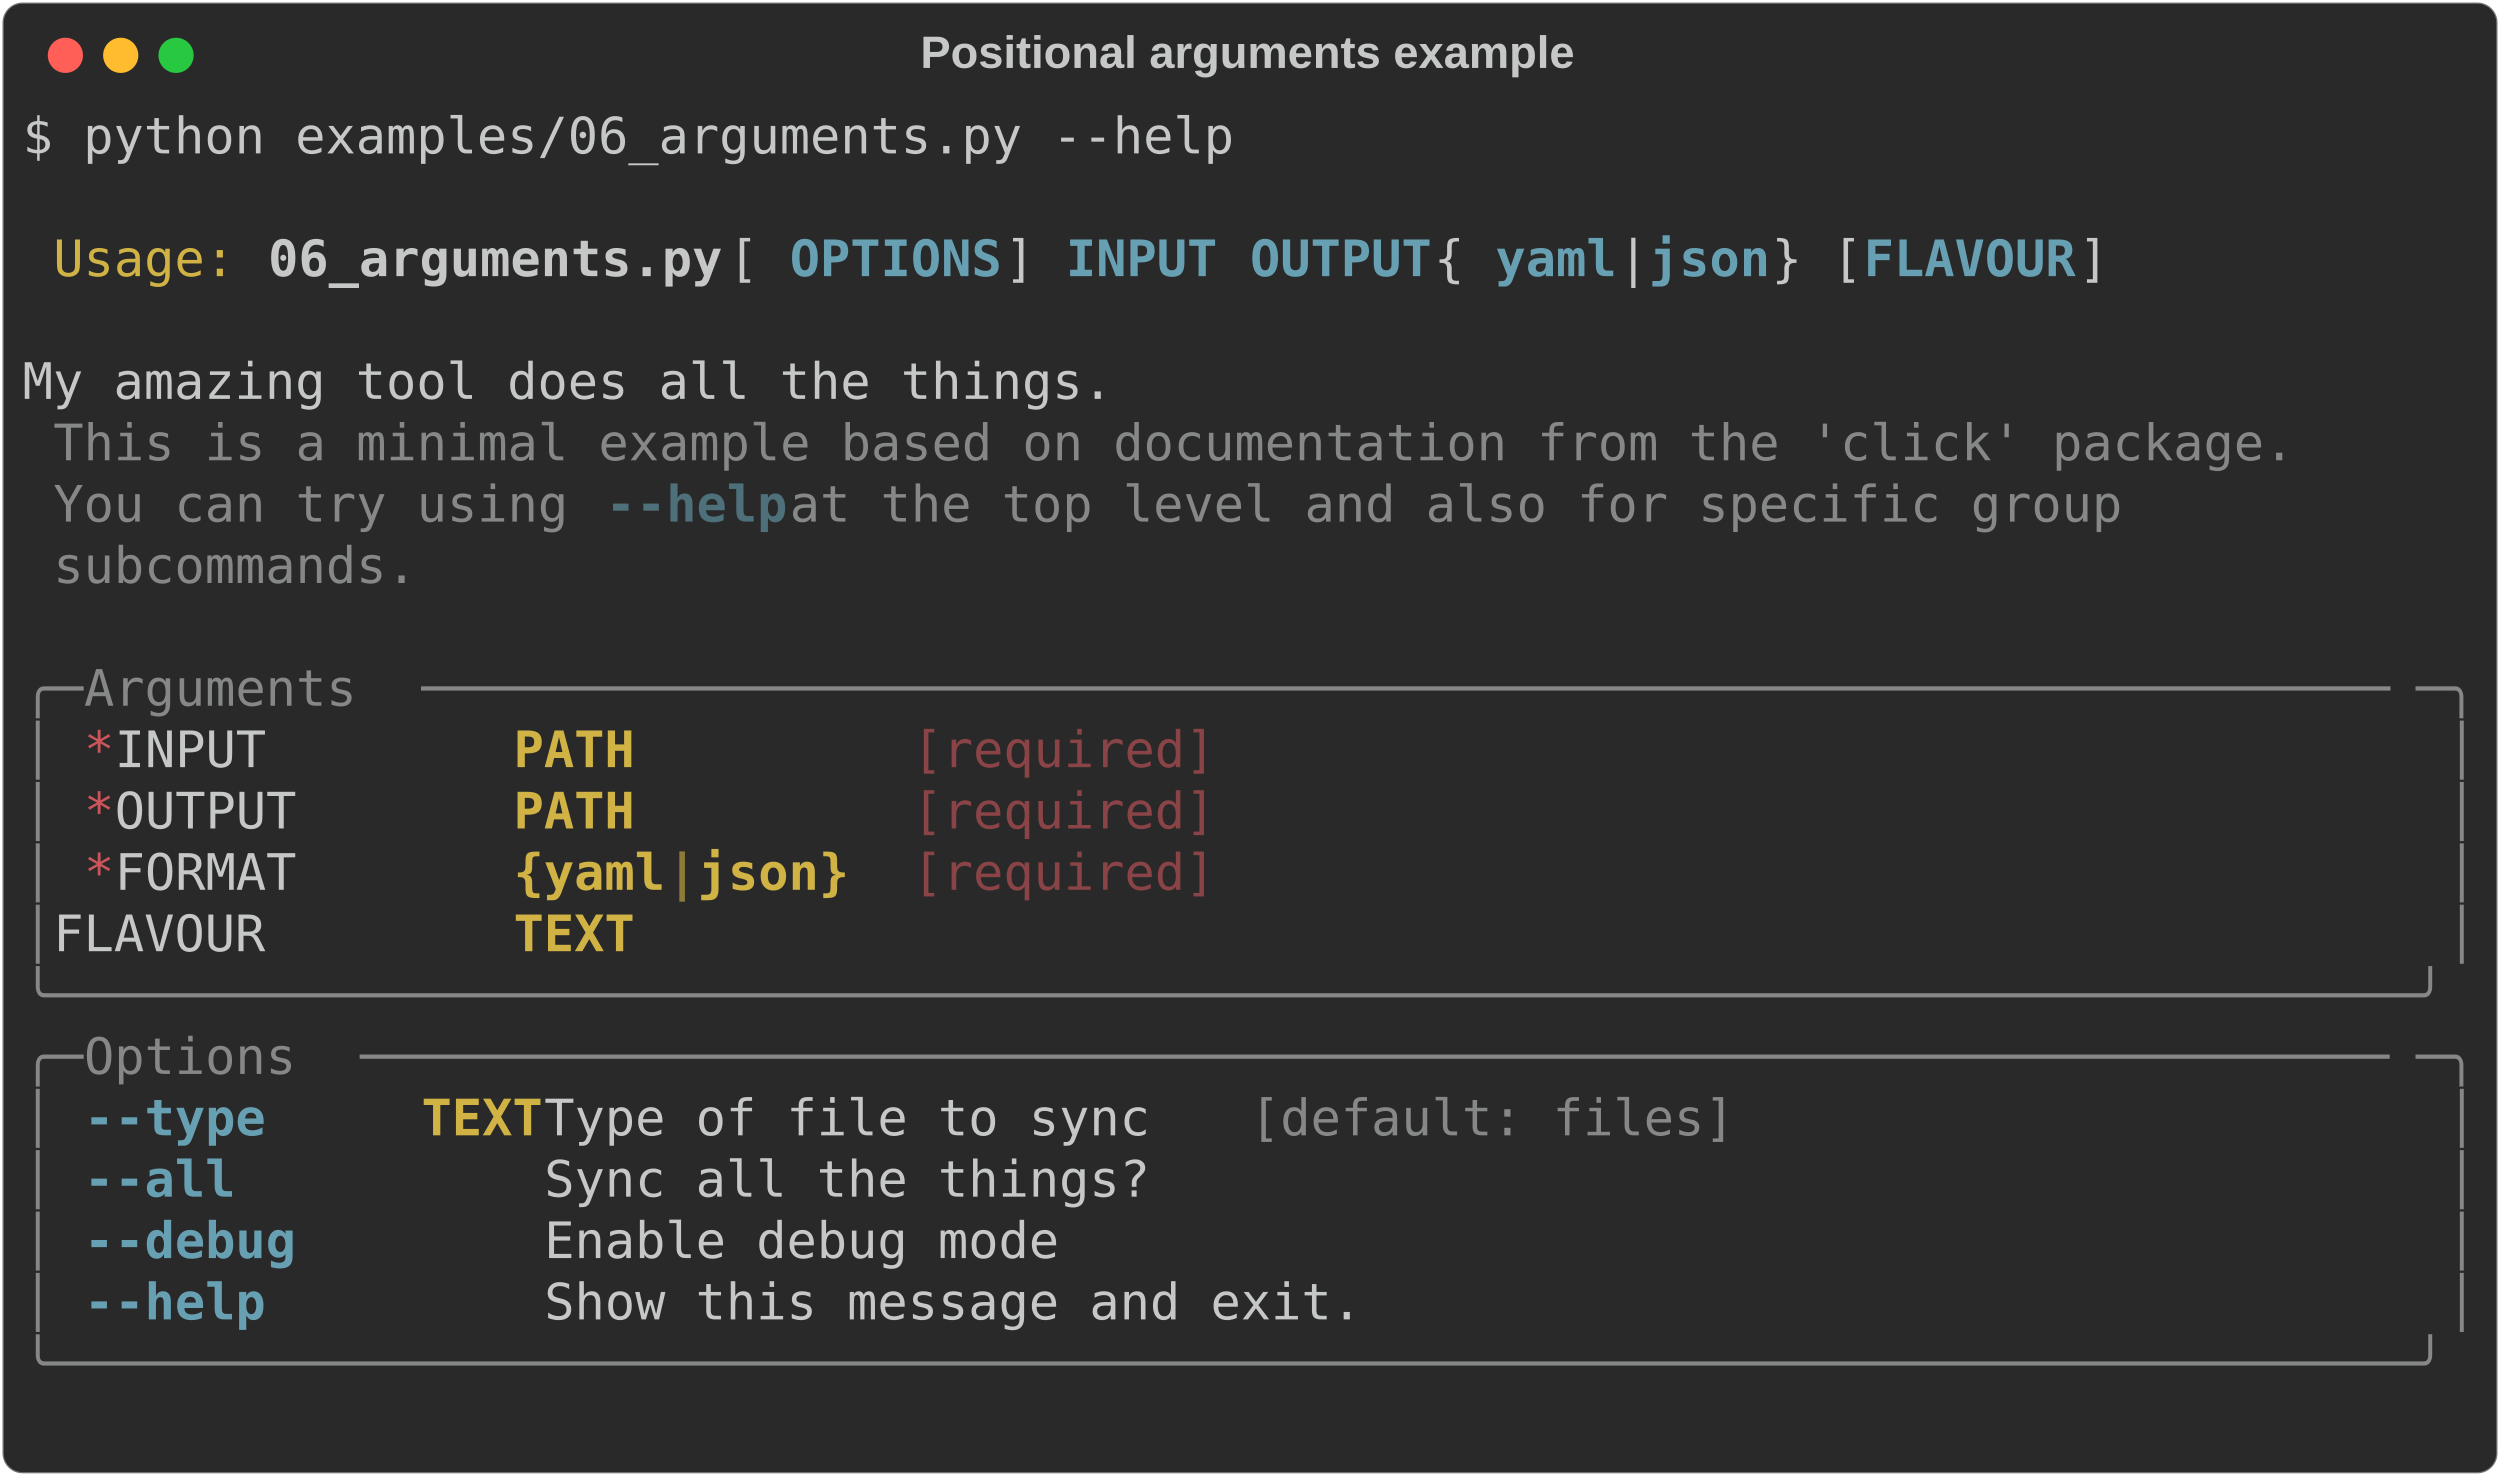
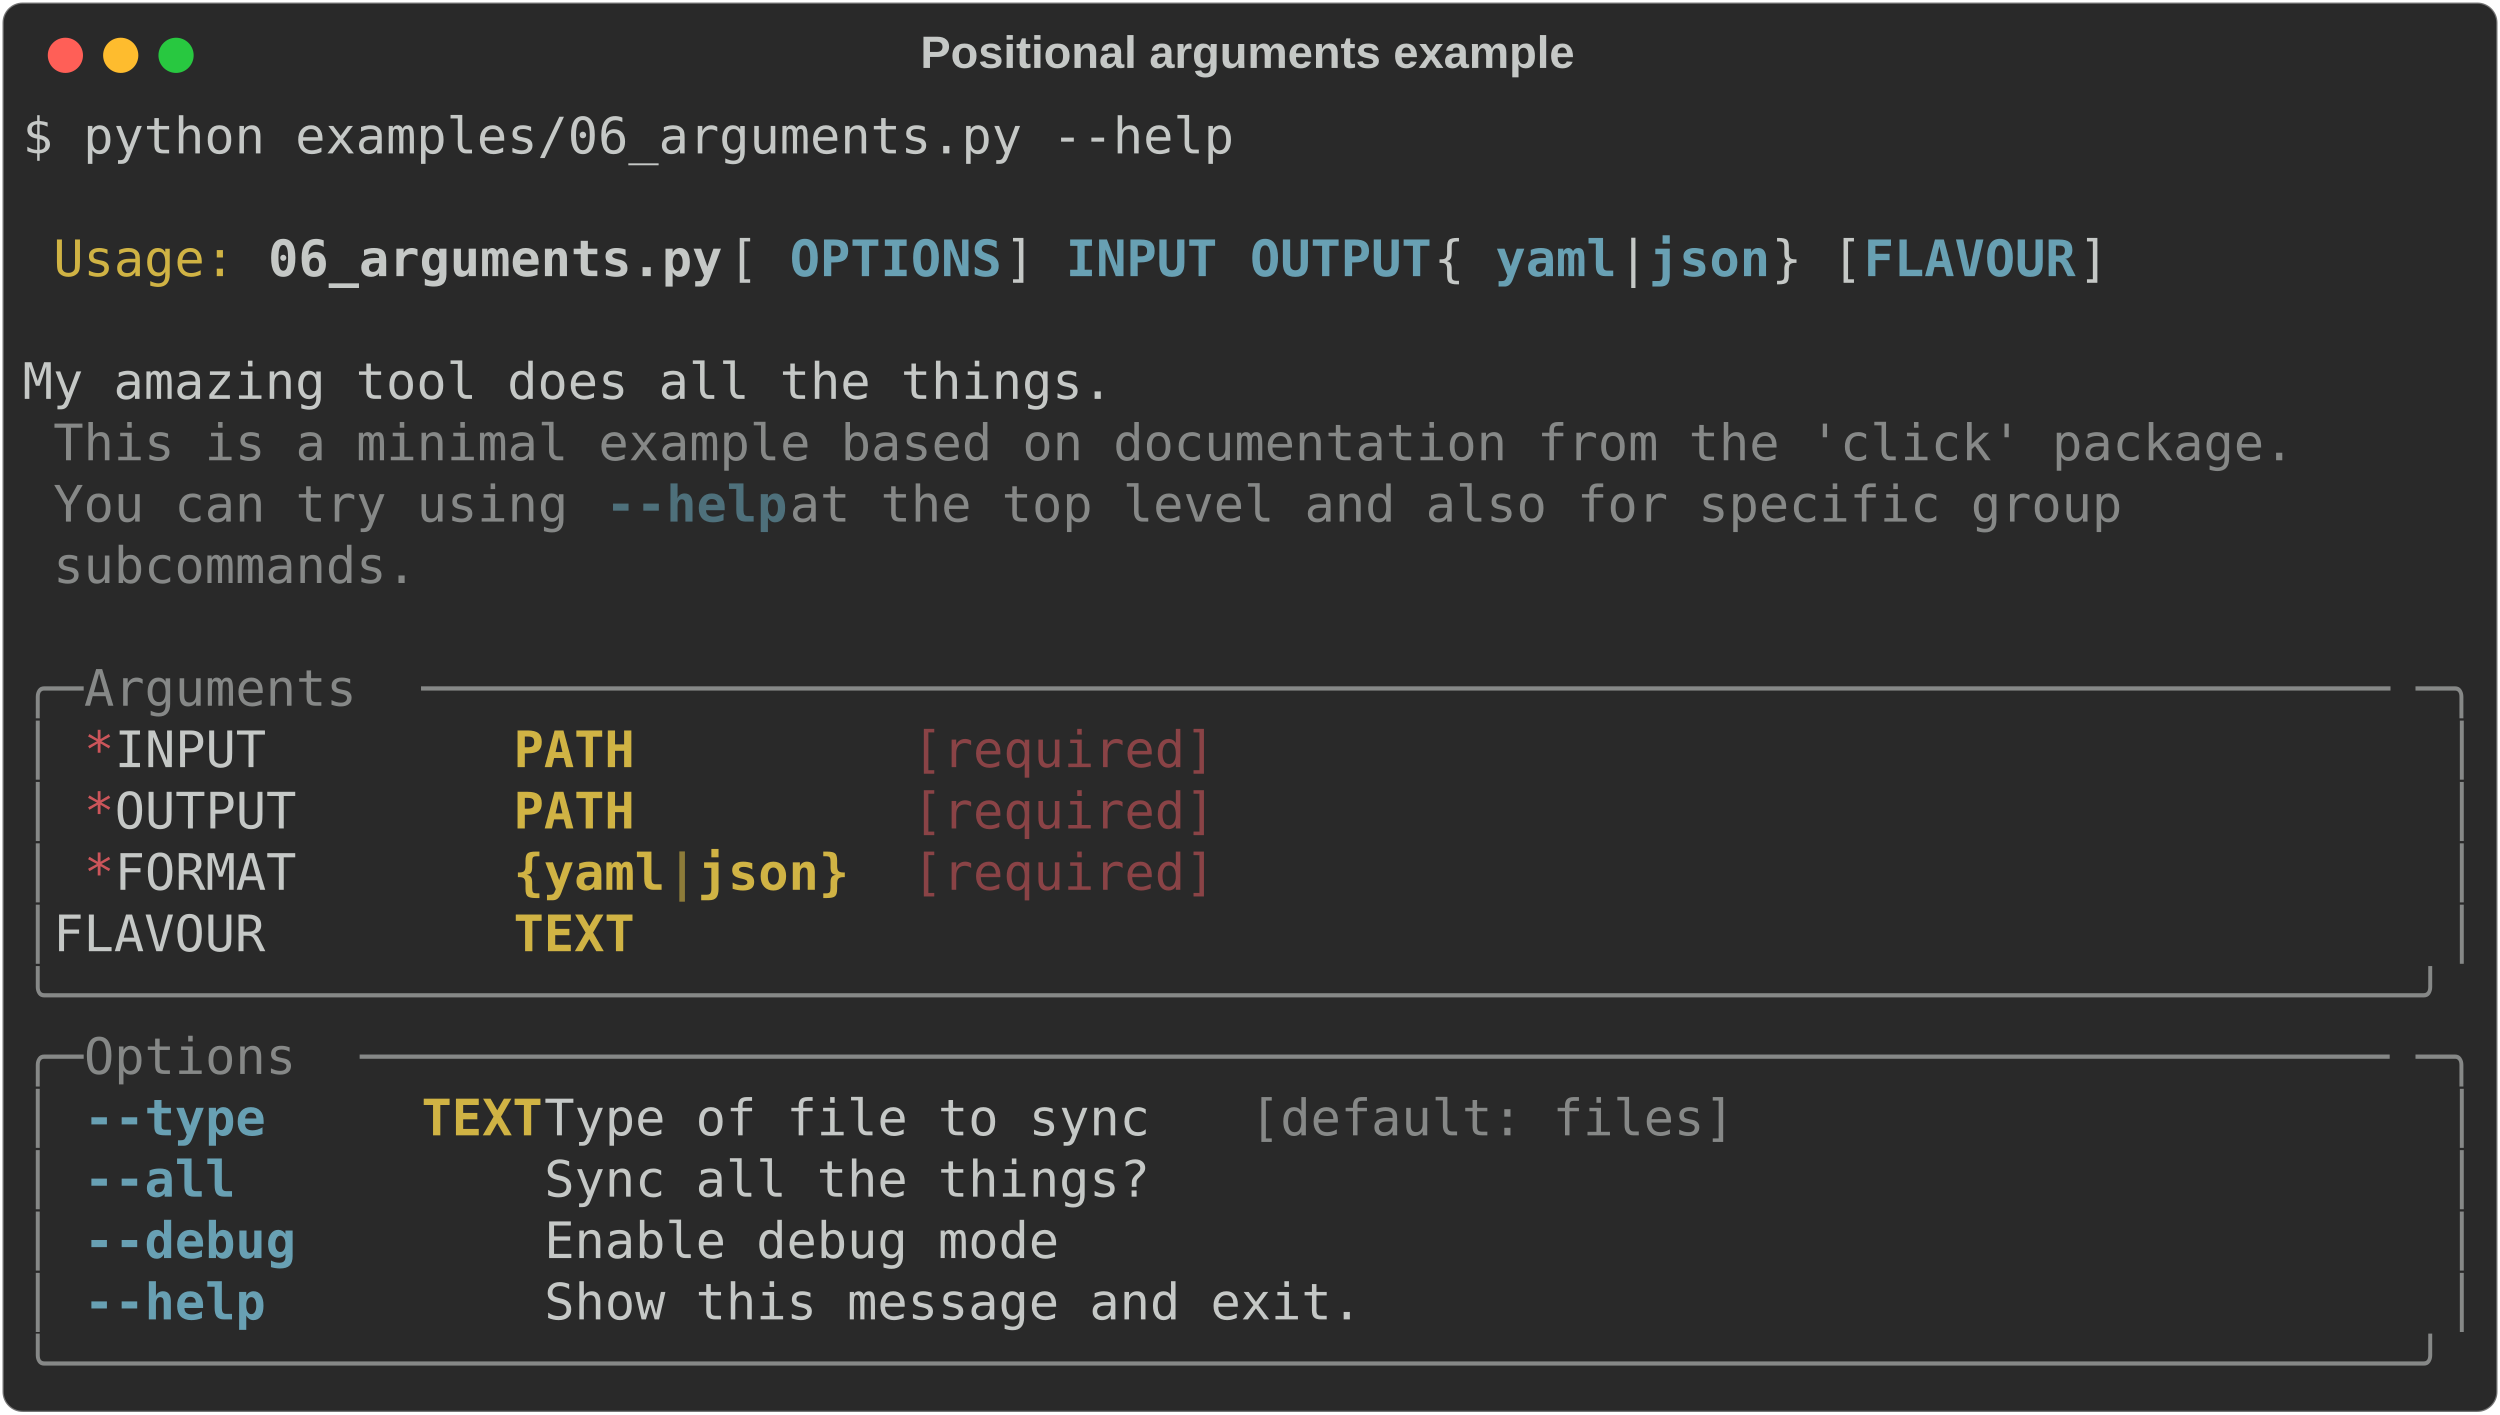
- <svg xmlns="http://www.w3.org/2000/svg" class="rich-terminal" viewBox="0 0 994 586.8">
+ <svg xmlns="http://www.w3.org/2000/svg" class="rich-terminal" viewBox="0 0 994 562.4">
  <style>

    @font-face {
        font-family: "Fira Code";
        src: local("FiraCode-Regular"),
                url("https://cdnjs.cloudflare.com/ajax/libs/firacode/6.2.0/woff2/FiraCode-Regular.woff2") format("woff2"),
                url("https://cdnjs.cloudflare.com/ajax/libs/firacode/6.2.0/woff/FiraCode-Regular.woff") format("woff");
        font-style: normal;
        font-weight: 400;
    }
    @font-face {
        font-family: "Fira Code";
        src: local("FiraCode-Bold"),
                url("https://cdnjs.cloudflare.com/ajax/libs/firacode/6.2.0/woff2/FiraCode-Bold.woff2") format("woff2"),
                url("https://cdnjs.cloudflare.com/ajax/libs/firacode/6.2.0/woff/FiraCode-Bold.woff") format("woff");
        font-style: bold;
        font-weight: 700;
    }

-     .terminal-557917121-matrix {
+     .terminal-1316625427-matrix {
        font-family: Fira Code, monospace;
        font-size: 20px;
        line-height: 24.4px;
        font-variant-east-asian: full-width;
    }

-     .terminal-557917121-title {
+     .terminal-1316625427-title {
        font-size: 18px;
        font-weight: bold;
        font-family: arial;
    }

-     .terminal-557917121-r1 { fill: #c5c8c6 }
- .terminal-557917121-r2 { fill: #d0b344 }
- .terminal-557917121-r3 { fill: #c5c8c6;font-weight: bold }
- .terminal-557917121-r4 { fill: #68a0b3;font-weight: bold }
- .terminal-557917121-r5 { fill: #868887 }
- .terminal-557917121-r6 { fill: #4e707b;font-weight: bold }
- .terminal-557917121-r7 { fill: #cc555a }
- .terminal-557917121-r8 { fill: #d0b344;font-weight: bold }
- .terminal-557917121-r9 { fill: #8a4346 }
- .terminal-557917121-r10 { fill: #8d7b39;font-weight: bold }
+     .terminal-1316625427-r1 { fill: #c5c8c6 }
+ .terminal-1316625427-r2 { fill: #d0b344 }
+ .terminal-1316625427-r3 { fill: #c5c8c6;font-weight: bold }
+ .terminal-1316625427-r4 { fill: #68a0b3;font-weight: bold }
+ .terminal-1316625427-r5 { fill: #868887 }
+ .terminal-1316625427-r6 { fill: #4e707b;font-weight: bold }
+ .terminal-1316625427-r7 { fill: #cc555a }
+ .terminal-1316625427-r8 { fill: #d0b344;font-weight: bold }
+ .terminal-1316625427-r9 { fill: #8a4346 }
+ .terminal-1316625427-r10 { fill: #8d7b39;font-weight: bold }
    </style>
  <defs>
-     <clipPath id="terminal-557917121-clip-terminal">
-       <rect x="0" y="0" width="975.0" height="535.8" />
-     </clipPath>
-     <clipPath id="terminal-557917121-line-0">
+     <clipPath id="terminal-1316625427-clip-terminal">
+       <rect x="0" y="0" width="975.0" height="511.4" />
+     </clipPath>
+     <clipPath id="terminal-1316625427-line-0">
      <rect x="0" y="1.5" width="976" height="24.65" />
    </clipPath>
-     <clipPath id="terminal-557917121-line-1">
+     <clipPath id="terminal-1316625427-line-1">
      <rect x="0" y="25.9" width="976" height="24.65" />
    </clipPath>
-     <clipPath id="terminal-557917121-line-2">
+     <clipPath id="terminal-1316625427-line-2">
      <rect x="0" y="50.3" width="976" height="24.65" />
    </clipPath>
-     <clipPath id="terminal-557917121-line-3">
+     <clipPath id="terminal-1316625427-line-3">
      <rect x="0" y="74.7" width="976" height="24.65" />
    </clipPath>
-     <clipPath id="terminal-557917121-line-4">
+     <clipPath id="terminal-1316625427-line-4">
      <rect x="0" y="99.1" width="976" height="24.65" />
    </clipPath>
-     <clipPath id="terminal-557917121-line-5">
+     <clipPath id="terminal-1316625427-line-5">
      <rect x="0" y="123.5" width="976" height="24.65" />
    </clipPath>
-     <clipPath id="terminal-557917121-line-6">
+     <clipPath id="terminal-1316625427-line-6">
      <rect x="0" y="147.9" width="976" height="24.65" />
    </clipPath>
-     <clipPath id="terminal-557917121-line-7">
+     <clipPath id="terminal-1316625427-line-7">
      <rect x="0" y="172.3" width="976" height="24.65" />
    </clipPath>
-     <clipPath id="terminal-557917121-line-8">
+     <clipPath id="terminal-1316625427-line-8">
      <rect x="0" y="196.7" width="976" height="24.65" />
    </clipPath>
-     <clipPath id="terminal-557917121-line-9">
+     <clipPath id="terminal-1316625427-line-9">
      <rect x="0" y="221.1" width="976" height="24.65" />
    </clipPath>
-     <clipPath id="terminal-557917121-line-10">
+     <clipPath id="terminal-1316625427-line-10">
      <rect x="0" y="245.5" width="976" height="24.65" />
    </clipPath>
-     <clipPath id="terminal-557917121-line-11">
+     <clipPath id="terminal-1316625427-line-11">
      <rect x="0" y="269.9" width="976" height="24.65" />
    </clipPath>
-     <clipPath id="terminal-557917121-line-12">
+     <clipPath id="terminal-1316625427-line-12">
      <rect x="0" y="294.3" width="976" height="24.65" />
    </clipPath>
-     <clipPath id="terminal-557917121-line-13">
+     <clipPath id="terminal-1316625427-line-13">
      <rect x="0" y="318.7" width="976" height="24.65" />
    </clipPath>
-     <clipPath id="terminal-557917121-line-14">
+     <clipPath id="terminal-1316625427-line-14">
      <rect x="0" y="343.1" width="976" height="24.65" />
    </clipPath>
-     <clipPath id="terminal-557917121-line-15">
+     <clipPath id="terminal-1316625427-line-15">
      <rect x="0" y="367.5" width="976" height="24.65" />
    </clipPath>
-     <clipPath id="terminal-557917121-line-16">
+     <clipPath id="terminal-1316625427-line-16">
      <rect x="0" y="391.9" width="976" height="24.65" />
    </clipPath>
-     <clipPath id="terminal-557917121-line-17">
+     <clipPath id="terminal-1316625427-line-17">
      <rect x="0" y="416.3" width="976" height="24.65" />
    </clipPath>
-     <clipPath id="terminal-557917121-line-18">
+     <clipPath id="terminal-1316625427-line-18">
      <rect x="0" y="440.7" width="976" height="24.65" />
    </clipPath>
-     <clipPath id="terminal-557917121-line-19">
+     <clipPath id="terminal-1316625427-line-19">
      <rect x="0" y="465.1" width="976" height="24.65" />
    </clipPath>
-     <clipPath id="terminal-557917121-line-20">
-       <rect x="0" y="489.5" width="976" height="24.65" />
-     </clipPath>
  </defs>
-   <rect fill="#292929" stroke="rgba(255,255,255,0.35)" stroke-width="1" x="1" y="1" width="992" height="584.8" rx="8" />
-   <text class="terminal-557917121-title" fill="#c5c8c6" text-anchor="middle" x="496" y="27">Positional arguments example</text>
+   <rect fill="#292929" stroke="rgba(255,255,255,0.35)" stroke-width="1" x="1" y="1" width="992" height="560.4" rx="8" />
+   <text class="terminal-1316625427-title" fill="#c5c8c6" text-anchor="middle" x="496" y="27">Positional arguments example</text>
  <g transform="translate(26,22)">
    <circle cx="0" cy="0" r="7" fill="#ff5f57" />
    <circle cx="22" cy="0" r="7" fill="#febc2e" />
    <circle cx="44" cy="0" r="7" fill="#28c840" />
  </g>
-   <g transform="translate(9, 41)" clip-path="url(#terminal-557917121-clip-terminal)">
-     <g class="terminal-557917121-matrix">
-       <text class="terminal-557917121-r1" x="0" y="20" textLength="488" clip-path="url(#terminal-557917121-line-0)">$ python examples/06_arguments.py --help</text>
-       <text class="terminal-557917121-r1" x="976" y="20" textLength="12.2" clip-path="url(#terminal-557917121-line-0)">
- </text>
-       <text class="terminal-557917121-r1" x="976" y="44.4" textLength="12.2" clip-path="url(#terminal-557917121-line-1)">
- </text>
-       <text class="terminal-557917121-r2" x="12.2" y="68.8" textLength="73.2" clip-path="url(#terminal-557917121-line-2)">Usage:</text>
-       <text class="terminal-557917121-r3" x="97.6" y="68.8" textLength="183" clip-path="url(#terminal-557917121-line-2)">06_arguments.py</text>
-       <text class="terminal-557917121-r1" x="280.6" y="68.8" textLength="24.4" clip-path="url(#terminal-557917121-line-2)"> [</text>
-       <text class="terminal-557917121-r4" x="305" y="68.8" textLength="85.4" clip-path="url(#terminal-557917121-line-2)">OPTIONS</text>
-       <text class="terminal-557917121-r1" x="390.4" y="68.8" textLength="24.4" clip-path="url(#terminal-557917121-line-2)">] </text>
-       <text class="terminal-557917121-r4" x="414.8" y="68.8" textLength="61" clip-path="url(#terminal-557917121-line-2)">INPUT</text>
-       <text class="terminal-557917121-r4" x="488" y="68.8" textLength="73.2" clip-path="url(#terminal-557917121-line-2)">OUTPUT</text>
-       <text class="terminal-557917121-r1" x="561.2" y="68.8" textLength="24.4" clip-path="url(#terminal-557917121-line-2)"> {</text>
-       <text class="terminal-557917121-r4" x="585.6" y="68.8" textLength="48.8" clip-path="url(#terminal-557917121-line-2)">yaml</text>
-       <text class="terminal-557917121-r1" x="634.4" y="68.8" textLength="12.2" clip-path="url(#terminal-557917121-line-2)">|</text>
-       <text class="terminal-557917121-r4" x="646.6" y="68.8" textLength="48.8" clip-path="url(#terminal-557917121-line-2)">json</text>
-       <text class="terminal-557917121-r1" x="695.4" y="68.8" textLength="36.6" clip-path="url(#terminal-557917121-line-2)">} [</text>
-       <text class="terminal-557917121-r4" x="732" y="68.8" textLength="85.4" clip-path="url(#terminal-557917121-line-2)">FLAVOUR</text>
-       <text class="terminal-557917121-r1" x="817.4" y="68.8" textLength="158.6" clip-path="url(#terminal-557917121-line-2)">]            </text>
-       <text class="terminal-557917121-r1" x="976" y="68.8" textLength="12.2" clip-path="url(#terminal-557917121-line-2)">
- </text>
-       <text class="terminal-557917121-r1" x="976" y="93.2" textLength="12.2" clip-path="url(#terminal-557917121-line-3)">
- </text>
-       <text class="terminal-557917121-r1" x="0" y="117.6" textLength="976" clip-path="url(#terminal-557917121-line-4)"> My amazing tool does all the things.                                           </text>
-       <text class="terminal-557917121-r1" x="976" y="117.6" textLength="12.2" clip-path="url(#terminal-557917121-line-4)">
- </text>
-       <text class="terminal-557917121-r5" x="12.2" y="142" textLength="902.8" clip-path="url(#terminal-557917121-line-5)">This is a minimal example based on documentation from the 'click' package.</text>
-       <text class="terminal-557917121-r1" x="976" y="142" textLength="12.2" clip-path="url(#terminal-557917121-line-5)">
- </text>
-       <text class="terminal-557917121-r5" x="12.2" y="166.4" textLength="219.6" clip-path="url(#terminal-557917121-line-6)">You can try using </text>
-       <text class="terminal-557917121-r6" x="231.8" y="166.4" textLength="73.2" clip-path="url(#terminal-557917121-line-6)">--help</text>
-       <text class="terminal-557917121-r5" x="305" y="166.4" textLength="561.2" clip-path="url(#terminal-557917121-line-6)"> at the top level and also for specific group </text>
-       <text class="terminal-557917121-r1" x="976" y="166.4" textLength="12.2" clip-path="url(#terminal-557917121-line-6)">
- </text>
-       <text class="terminal-557917121-r5" x="12.2" y="190.8" textLength="146.4" clip-path="url(#terminal-557917121-line-7)">subcommands.</text>
-       <text class="terminal-557917121-r1" x="976" y="190.8" textLength="12.2" clip-path="url(#terminal-557917121-line-7)">
- </text>
-       <text class="terminal-557917121-r1" x="976" y="215.2" textLength="12.2" clip-path="url(#terminal-557917121-line-8)">
- </text>
-       <text class="terminal-557917121-r5" x="0" y="239.6" textLength="24.4" clip-path="url(#terminal-557917121-line-9)">╭─</text>
-       <text class="terminal-557917121-r5" x="24.4" y="239.6" textLength="134.2" clip-path="url(#terminal-557917121-line-9)"> Arguments </text>
-       <text class="terminal-557917121-r5" x="158.6" y="239.6" textLength="793" clip-path="url(#terminal-557917121-line-9)">─────────────────────────────────────────────────────────────────</text>
-       <text class="terminal-557917121-r5" x="951.6" y="239.6" textLength="24.4" clip-path="url(#terminal-557917121-line-9)">─╮</text>
-       <text class="terminal-557917121-r1" x="976" y="239.6" textLength="12.2" clip-path="url(#terminal-557917121-line-9)">
- </text>
-       <text class="terminal-557917121-r5" x="0" y="264" textLength="12.2" clip-path="url(#terminal-557917121-line-10)">│</text>
-       <text class="terminal-557917121-r7" x="24.4" y="264" textLength="12.2" clip-path="url(#terminal-557917121-line-10)">*</text>
-       <text class="terminal-557917121-r1" x="36.6" y="264" textLength="158.6" clip-path="url(#terminal-557917121-line-10)">  INPUT      </text>
-       <text class="terminal-557917121-r8" x="195.2" y="264" textLength="134.2" clip-path="url(#terminal-557917121-line-10)">PATH       </text>
-       <text class="terminal-557917121-r9" x="353.8" y="264" textLength="122" clip-path="url(#terminal-557917121-line-10)">[required]</text>
-       <text class="terminal-557917121-r5" x="963.8" y="264" textLength="12.2" clip-path="url(#terminal-557917121-line-10)">│</text>
-       <text class="terminal-557917121-r1" x="976" y="264" textLength="12.2" clip-path="url(#terminal-557917121-line-10)">
- </text>
-       <text class="terminal-557917121-r5" x="0" y="288.4" textLength="12.2" clip-path="url(#terminal-557917121-line-11)">│</text>
-       <text class="terminal-557917121-r7" x="24.4" y="288.4" textLength="12.2" clip-path="url(#terminal-557917121-line-11)">*</text>
-       <text class="terminal-557917121-r1" x="36.6" y="288.4" textLength="158.6" clip-path="url(#terminal-557917121-line-11)">  OUTPUT     </text>
-       <text class="terminal-557917121-r8" x="195.2" y="288.4" textLength="134.2" clip-path="url(#terminal-557917121-line-11)">PATH       </text>
-       <text class="terminal-557917121-r9" x="353.8" y="288.4" textLength="122" clip-path="url(#terminal-557917121-line-11)">[required]</text>
-       <text class="terminal-557917121-r5" x="963.8" y="288.4" textLength="12.2" clip-path="url(#terminal-557917121-line-11)">│</text>
-       <text class="terminal-557917121-r1" x="976" y="288.4" textLength="12.2" clip-path="url(#terminal-557917121-line-11)">
- </text>
-       <text class="terminal-557917121-r5" x="0" y="312.8" textLength="12.2" clip-path="url(#terminal-557917121-line-12)">│</text>
-       <text class="terminal-557917121-r7" x="24.4" y="312.8" textLength="12.2" clip-path="url(#terminal-557917121-line-12)">*</text>
-       <text class="terminal-557917121-r1" x="36.6" y="312.8" textLength="158.6" clip-path="url(#terminal-557917121-line-12)">  FORMAT     </text>
-       <text class="terminal-557917121-r8" x="195.2" y="312.8" textLength="61" clip-path="url(#terminal-557917121-line-12)">{yaml</text>
-       <text class="terminal-557917121-r10" x="256.2" y="312.8" textLength="12.2" clip-path="url(#terminal-557917121-line-12)">|</text>
-       <text class="terminal-557917121-r8" x="268.4" y="312.8" textLength="61" clip-path="url(#terminal-557917121-line-12)">json}</text>
-       <text class="terminal-557917121-r9" x="353.8" y="312.8" textLength="122" clip-path="url(#terminal-557917121-line-12)">[required]</text>
-       <text class="terminal-557917121-r5" x="963.8" y="312.8" textLength="12.2" clip-path="url(#terminal-557917121-line-12)">│</text>
-       <text class="terminal-557917121-r1" x="976" y="312.8" textLength="12.2" clip-path="url(#terminal-557917121-line-12)">
- </text>
-       <text class="terminal-557917121-r5" x="0" y="337.2" textLength="12.2" clip-path="url(#terminal-557917121-line-13)">│</text>
-       <text class="terminal-557917121-r1" x="12.2" y="337.2" textLength="183" clip-path="url(#terminal-557917121-line-13)">    FLAVOUR    </text>
-       <text class="terminal-557917121-r8" x="195.2" y="337.2" textLength="134.2" clip-path="url(#terminal-557917121-line-13)">TEXT       </text>
-       <text class="terminal-557917121-r5" x="963.8" y="337.2" textLength="12.2" clip-path="url(#terminal-557917121-line-13)">│</text>
-       <text class="terminal-557917121-r1" x="976" y="337.2" textLength="12.2" clip-path="url(#terminal-557917121-line-13)">
- </text>
-       <text class="terminal-557917121-r5" x="0" y="361.6" textLength="976" clip-path="url(#terminal-557917121-line-14)">╰──────────────────────────────────────────────────────────────────────────────╯</text>
-       <text class="terminal-557917121-r1" x="976" y="361.6" textLength="12.2" clip-path="url(#terminal-557917121-line-14)">
- </text>
-       <text class="terminal-557917121-r5" x="0" y="386" textLength="24.4" clip-path="url(#terminal-557917121-line-15)">╭─</text>
-       <text class="terminal-557917121-r5" x="24.4" y="386" textLength="109.8" clip-path="url(#terminal-557917121-line-15)"> Options </text>
-       <text class="terminal-557917121-r5" x="134.2" y="386" textLength="817.4" clip-path="url(#terminal-557917121-line-15)">───────────────────────────────────────────────────────────────────</text>
-       <text class="terminal-557917121-r5" x="951.6" y="386" textLength="24.4" clip-path="url(#terminal-557917121-line-15)">─╮</text>
-       <text class="terminal-557917121-r1" x="976" y="386" textLength="12.2" clip-path="url(#terminal-557917121-line-15)">
- </text>
-       <text class="terminal-557917121-r5" x="0" y="410.4" textLength="12.2" clip-path="url(#terminal-557917121-line-16)">│</text>
-       <text class="terminal-557917121-r4" x="24.4" y="410.4" textLength="73.2" clip-path="url(#terminal-557917121-line-16)">--type</text>
-       <text class="terminal-557917121-r8" x="158.6" y="410.4" textLength="48.8" clip-path="url(#terminal-557917121-line-16)">TEXT</text>
-       <text class="terminal-557917121-r1" x="207.4" y="410.4" textLength="280.6" clip-path="url(#terminal-557917121-line-16)">  Type of file to sync </text>
-       <text class="terminal-557917121-r5" x="488" y="410.4" textLength="195.2" clip-path="url(#terminal-557917121-line-16)">[default: files]</text>
-       <text class="terminal-557917121-r5" x="963.8" y="410.4" textLength="12.2" clip-path="url(#terminal-557917121-line-16)">│</text>
-       <text class="terminal-557917121-r1" x="976" y="410.4" textLength="12.2" clip-path="url(#terminal-557917121-line-16)">
- </text>
-       <text class="terminal-557917121-r5" x="0" y="434.8" textLength="12.2" clip-path="url(#terminal-557917121-line-17)">│</text>
-       <text class="terminal-557917121-r4" x="24.4" y="434.8" textLength="61" clip-path="url(#terminal-557917121-line-17)">--all</text>
-       <text class="terminal-557917121-r1" x="207.4" y="434.8" textLength="756.4" clip-path="url(#terminal-557917121-line-17)">  Sync all the things?                                        </text>
-       <text class="terminal-557917121-r5" x="963.8" y="434.8" textLength="12.2" clip-path="url(#terminal-557917121-line-17)">│</text>
-       <text class="terminal-557917121-r1" x="976" y="434.8" textLength="12.2" clip-path="url(#terminal-557917121-line-17)">
- </text>
-       <text class="terminal-557917121-r5" x="0" y="459.2" textLength="12.2" clip-path="url(#terminal-557917121-line-18)">│</text>
-       <text class="terminal-557917121-r4" x="24.4" y="459.2" textLength="85.4" clip-path="url(#terminal-557917121-line-18)">--debug</text>
-       <text class="terminal-557917121-r1" x="207.4" y="459.2" textLength="756.4" clip-path="url(#terminal-557917121-line-18)">  Enable debug mode                                           </text>
-       <text class="terminal-557917121-r5" x="963.8" y="459.2" textLength="12.2" clip-path="url(#terminal-557917121-line-18)">│</text>
-       <text class="terminal-557917121-r1" x="976" y="459.2" textLength="12.2" clip-path="url(#terminal-557917121-line-18)">
- </text>
-       <text class="terminal-557917121-r5" x="0" y="483.6" textLength="12.2" clip-path="url(#terminal-557917121-line-19)">│</text>
-       <text class="terminal-557917121-r4" x="24.4" y="483.6" textLength="73.2" clip-path="url(#terminal-557917121-line-19)">--help</text>
-       <text class="terminal-557917121-r1" x="207.4" y="483.6" textLength="756.4" clip-path="url(#terminal-557917121-line-19)">  Show this message and exit.                                 </text>
-       <text class="terminal-557917121-r5" x="963.8" y="483.6" textLength="12.2" clip-path="url(#terminal-557917121-line-19)">│</text>
-       <text class="terminal-557917121-r1" x="976" y="483.6" textLength="12.2" clip-path="url(#terminal-557917121-line-19)">
- </text>
-       <text class="terminal-557917121-r5" x="0" y="508" textLength="976" clip-path="url(#terminal-557917121-line-20)">╰──────────────────────────────────────────────────────────────────────────────╯</text>
-       <text class="terminal-557917121-r1" x="976" y="508" textLength="12.2" clip-path="url(#terminal-557917121-line-20)">
- </text>
-       <text class="terminal-557917121-r1" x="976" y="532.4" textLength="12.2" clip-path="url(#terminal-557917121-line-21)">
+   <g transform="translate(9, 41)" clip-path="url(#terminal-1316625427-clip-terminal)">
+     <g class="terminal-1316625427-matrix">
+       <text class="terminal-1316625427-r1" x="0" y="20" textLength="488" clip-path="url(#terminal-1316625427-line-0)">$ python examples/06_arguments.py --help</text>
+       <text class="terminal-1316625427-r1" x="976" y="20" textLength="12.2" clip-path="url(#terminal-1316625427-line-0)">
+ </text>
+       <text class="terminal-1316625427-r1" x="976" y="44.4" textLength="12.2" clip-path="url(#terminal-1316625427-line-1)">
+ </text>
+       <text class="terminal-1316625427-r2" x="12.2" y="68.8" textLength="73.2" clip-path="url(#terminal-1316625427-line-2)">Usage:</text>
+       <text class="terminal-1316625427-r3" x="97.6" y="68.8" textLength="183" clip-path="url(#terminal-1316625427-line-2)">06_arguments.py</text>
+       <text class="terminal-1316625427-r1" x="280.6" y="68.8" textLength="24.4" clip-path="url(#terminal-1316625427-line-2)"> [</text>
+       <text class="terminal-1316625427-r4" x="305" y="68.8" textLength="85.4" clip-path="url(#terminal-1316625427-line-2)">OPTIONS</text>
+       <text class="terminal-1316625427-r1" x="390.4" y="68.8" textLength="24.4" clip-path="url(#terminal-1316625427-line-2)">] </text>
+       <text class="terminal-1316625427-r4" x="414.8" y="68.8" textLength="61" clip-path="url(#terminal-1316625427-line-2)">INPUT</text>
+       <text class="terminal-1316625427-r4" x="488" y="68.8" textLength="73.2" clip-path="url(#terminal-1316625427-line-2)">OUTPUT</text>
+       <text class="terminal-1316625427-r1" x="561.2" y="68.8" textLength="24.4" clip-path="url(#terminal-1316625427-line-2)"> {</text>
+       <text class="terminal-1316625427-r4" x="585.6" y="68.8" textLength="48.8" clip-path="url(#terminal-1316625427-line-2)">yaml</text>
+       <text class="terminal-1316625427-r1" x="634.4" y="68.8" textLength="12.2" clip-path="url(#terminal-1316625427-line-2)">|</text>
+       <text class="terminal-1316625427-r4" x="646.6" y="68.8" textLength="48.8" clip-path="url(#terminal-1316625427-line-2)">json</text>
+       <text class="terminal-1316625427-r1" x="695.4" y="68.8" textLength="36.6" clip-path="url(#terminal-1316625427-line-2)">} [</text>
+       <text class="terminal-1316625427-r4" x="732" y="68.8" textLength="85.4" clip-path="url(#terminal-1316625427-line-2)">FLAVOUR</text>
+       <text class="terminal-1316625427-r1" x="817.4" y="68.8" textLength="158.6" clip-path="url(#terminal-1316625427-line-2)">]            </text>
+       <text class="terminal-1316625427-r1" x="976" y="68.8" textLength="12.2" clip-path="url(#terminal-1316625427-line-2)">
+ </text>
+       <text class="terminal-1316625427-r1" x="976" y="93.2" textLength="12.2" clip-path="url(#terminal-1316625427-line-3)">
+ </text>
+       <text class="terminal-1316625427-r1" x="0" y="117.6" textLength="976" clip-path="url(#terminal-1316625427-line-4)"> My amazing tool does all the things.                                           </text>
+       <text class="terminal-1316625427-r1" x="976" y="117.6" textLength="12.2" clip-path="url(#terminal-1316625427-line-4)">
+ </text>
+       <text class="terminal-1316625427-r5" x="12.2" y="142" textLength="902.8" clip-path="url(#terminal-1316625427-line-5)">This is a minimal example based on documentation from the 'click' package.</text>
+       <text class="terminal-1316625427-r1" x="976" y="142" textLength="12.2" clip-path="url(#terminal-1316625427-line-5)">
+ </text>
+       <text class="terminal-1316625427-r5" x="12.2" y="166.4" textLength="219.6" clip-path="url(#terminal-1316625427-line-6)">You can try using </text>
+       <text class="terminal-1316625427-r6" x="231.8" y="166.4" textLength="73.2" clip-path="url(#terminal-1316625427-line-6)">--help</text>
+       <text class="terminal-1316625427-r5" x="305" y="166.4" textLength="561.2" clip-path="url(#terminal-1316625427-line-6)"> at the top level and also for specific group </text>
+       <text class="terminal-1316625427-r1" x="976" y="166.4" textLength="12.2" clip-path="url(#terminal-1316625427-line-6)">
+ </text>
+       <text class="terminal-1316625427-r5" x="12.2" y="190.8" textLength="146.4" clip-path="url(#terminal-1316625427-line-7)">subcommands.</text>
+       <text class="terminal-1316625427-r1" x="976" y="190.8" textLength="12.2" clip-path="url(#terminal-1316625427-line-7)">
+ </text>
+       <text class="terminal-1316625427-r1" x="976" y="215.2" textLength="12.2" clip-path="url(#terminal-1316625427-line-8)">
+ </text>
+       <text class="terminal-1316625427-r5" x="0" y="239.6" textLength="24.4" clip-path="url(#terminal-1316625427-line-9)">╭─</text>
+       <text class="terminal-1316625427-r5" x="24.4" y="239.6" textLength="134.2" clip-path="url(#terminal-1316625427-line-9)"> Arguments </text>
+       <text class="terminal-1316625427-r5" x="158.6" y="239.6" textLength="793" clip-path="url(#terminal-1316625427-line-9)">─────────────────────────────────────────────────────────────────</text>
+       <text class="terminal-1316625427-r5" x="951.6" y="239.6" textLength="24.4" clip-path="url(#terminal-1316625427-line-9)">─╮</text>
+       <text class="terminal-1316625427-r1" x="976" y="239.6" textLength="12.2" clip-path="url(#terminal-1316625427-line-9)">
+ </text>
+       <text class="terminal-1316625427-r5" x="0" y="264" textLength="12.2" clip-path="url(#terminal-1316625427-line-10)">│</text>
+       <text class="terminal-1316625427-r7" x="24.4" y="264" textLength="12.2" clip-path="url(#terminal-1316625427-line-10)">*</text>
+       <text class="terminal-1316625427-r1" x="36.6" y="264" textLength="158.6" clip-path="url(#terminal-1316625427-line-10)">  INPUT      </text>
+       <text class="terminal-1316625427-r8" x="195.2" y="264" textLength="134.2" clip-path="url(#terminal-1316625427-line-10)">PATH       </text>
+       <text class="terminal-1316625427-r9" x="353.8" y="264" textLength="122" clip-path="url(#terminal-1316625427-line-10)">[required]</text>
+       <text class="terminal-1316625427-r5" x="963.8" y="264" textLength="12.2" clip-path="url(#terminal-1316625427-line-10)">│</text>
+       <text class="terminal-1316625427-r1" x="976" y="264" textLength="12.2" clip-path="url(#terminal-1316625427-line-10)">
+ </text>
+       <text class="terminal-1316625427-r5" x="0" y="288.4" textLength="12.2" clip-path="url(#terminal-1316625427-line-11)">│</text>
+       <text class="terminal-1316625427-r7" x="24.4" y="288.4" textLength="12.2" clip-path="url(#terminal-1316625427-line-11)">*</text>
+       <text class="terminal-1316625427-r1" x="36.6" y="288.4" textLength="158.6" clip-path="url(#terminal-1316625427-line-11)">  OUTPUT     </text>
+       <text class="terminal-1316625427-r8" x="195.2" y="288.4" textLength="134.2" clip-path="url(#terminal-1316625427-line-11)">PATH       </text>
+       <text class="terminal-1316625427-r9" x="353.8" y="288.4" textLength="122" clip-path="url(#terminal-1316625427-line-11)">[required]</text>
+       <text class="terminal-1316625427-r5" x="963.8" y="288.4" textLength="12.2" clip-path="url(#terminal-1316625427-line-11)">│</text>
+       <text class="terminal-1316625427-r1" x="976" y="288.4" textLength="12.2" clip-path="url(#terminal-1316625427-line-11)">
+ </text>
+       <text class="terminal-1316625427-r5" x="0" y="312.8" textLength="12.2" clip-path="url(#terminal-1316625427-line-12)">│</text>
+       <text class="terminal-1316625427-r7" x="24.4" y="312.8" textLength="12.2" clip-path="url(#terminal-1316625427-line-12)">*</text>
+       <text class="terminal-1316625427-r1" x="36.6" y="312.8" textLength="158.6" clip-path="url(#terminal-1316625427-line-12)">  FORMAT     </text>
+       <text class="terminal-1316625427-r8" x="195.2" y="312.8" textLength="61" clip-path="url(#terminal-1316625427-line-12)">{yaml</text>
+       <text class="terminal-1316625427-r10" x="256.2" y="312.8" textLength="12.2" clip-path="url(#terminal-1316625427-line-12)">|</text>
+       <text class="terminal-1316625427-r8" x="268.4" y="312.8" textLength="61" clip-path="url(#terminal-1316625427-line-12)">json}</text>
+       <text class="terminal-1316625427-r9" x="353.8" y="312.8" textLength="122" clip-path="url(#terminal-1316625427-line-12)">[required]</text>
+       <text class="terminal-1316625427-r5" x="963.8" y="312.8" textLength="12.2" clip-path="url(#terminal-1316625427-line-12)">│</text>
+       <text class="terminal-1316625427-r1" x="976" y="312.8" textLength="12.2" clip-path="url(#terminal-1316625427-line-12)">
+ </text>
+       <text class="terminal-1316625427-r5" x="0" y="337.2" textLength="12.2" clip-path="url(#terminal-1316625427-line-13)">│</text>
+       <text class="terminal-1316625427-r1" x="12.2" y="337.2" textLength="183" clip-path="url(#terminal-1316625427-line-13)">    FLAVOUR    </text>
+       <text class="terminal-1316625427-r8" x="195.2" y="337.2" textLength="134.2" clip-path="url(#terminal-1316625427-line-13)">TEXT       </text>
+       <text class="terminal-1316625427-r5" x="963.8" y="337.2" textLength="12.2" clip-path="url(#terminal-1316625427-line-13)">│</text>
+       <text class="terminal-1316625427-r1" x="976" y="337.2" textLength="12.2" clip-path="url(#terminal-1316625427-line-13)">
+ </text>
+       <text class="terminal-1316625427-r5" x="0" y="361.6" textLength="976" clip-path="url(#terminal-1316625427-line-14)">╰──────────────────────────────────────────────────────────────────────────────╯</text>
+       <text class="terminal-1316625427-r1" x="976" y="361.6" textLength="12.2" clip-path="url(#terminal-1316625427-line-14)">
+ </text>
+       <text class="terminal-1316625427-r5" x="0" y="386" textLength="24.4" clip-path="url(#terminal-1316625427-line-15)">╭─</text>
+       <text class="terminal-1316625427-r5" x="24.4" y="386" textLength="109.8" clip-path="url(#terminal-1316625427-line-15)"> Options </text>
+       <text class="terminal-1316625427-r5" x="134.2" y="386" textLength="817.4" clip-path="url(#terminal-1316625427-line-15)">───────────────────────────────────────────────────────────────────</text>
+       <text class="terminal-1316625427-r5" x="951.6" y="386" textLength="24.4" clip-path="url(#terminal-1316625427-line-15)">─╮</text>
+       <text class="terminal-1316625427-r1" x="976" y="386" textLength="12.2" clip-path="url(#terminal-1316625427-line-15)">
+ </text>
+       <text class="terminal-1316625427-r5" x="0" y="410.4" textLength="12.2" clip-path="url(#terminal-1316625427-line-16)">│</text>
+       <text class="terminal-1316625427-r4" x="24.4" y="410.4" textLength="73.2" clip-path="url(#terminal-1316625427-line-16)">--type</text>
+       <text class="terminal-1316625427-r8" x="158.6" y="410.4" textLength="48.8" clip-path="url(#terminal-1316625427-line-16)">TEXT</text>
+       <text class="terminal-1316625427-r1" x="207.4" y="410.4" textLength="280.6" clip-path="url(#terminal-1316625427-line-16)">  Type of file to sync </text>
+       <text class="terminal-1316625427-r5" x="488" y="410.4" textLength="195.2" clip-path="url(#terminal-1316625427-line-16)">[default: files]</text>
+       <text class="terminal-1316625427-r5" x="963.8" y="410.4" textLength="12.2" clip-path="url(#terminal-1316625427-line-16)">│</text>
+       <text class="terminal-1316625427-r1" x="976" y="410.4" textLength="12.2" clip-path="url(#terminal-1316625427-line-16)">
+ </text>
+       <text class="terminal-1316625427-r5" x="0" y="434.8" textLength="12.2" clip-path="url(#terminal-1316625427-line-17)">│</text>
+       <text class="terminal-1316625427-r4" x="24.4" y="434.8" textLength="61" clip-path="url(#terminal-1316625427-line-17)">--all</text>
+       <text class="terminal-1316625427-r1" x="207.4" y="434.8" textLength="756.4" clip-path="url(#terminal-1316625427-line-17)">  Sync all the things?                                        </text>
+       <text class="terminal-1316625427-r5" x="963.8" y="434.8" textLength="12.2" clip-path="url(#terminal-1316625427-line-17)">│</text>
+       <text class="terminal-1316625427-r1" x="976" y="434.8" textLength="12.2" clip-path="url(#terminal-1316625427-line-17)">
+ </text>
+       <text class="terminal-1316625427-r5" x="0" y="459.2" textLength="12.2" clip-path="url(#terminal-1316625427-line-18)">│</text>
+       <text class="terminal-1316625427-r4" x="24.4" y="459.2" textLength="85.4" clip-path="url(#terminal-1316625427-line-18)">--debug</text>
+       <text class="terminal-1316625427-r1" x="207.4" y="459.2" textLength="756.4" clip-path="url(#terminal-1316625427-line-18)">  Enable debug mode                                           </text>
+       <text class="terminal-1316625427-r5" x="963.8" y="459.2" textLength="12.2" clip-path="url(#terminal-1316625427-line-18)">│</text>
+       <text class="terminal-1316625427-r1" x="976" y="459.2" textLength="12.2" clip-path="url(#terminal-1316625427-line-18)">
+ </text>
+       <text class="terminal-1316625427-r5" x="0" y="483.6" textLength="12.2" clip-path="url(#terminal-1316625427-line-19)">│</text>
+       <text class="terminal-1316625427-r4" x="24.4" y="483.6" textLength="73.2" clip-path="url(#terminal-1316625427-line-19)">--help</text>
+       <text class="terminal-1316625427-r1" x="207.4" y="483.6" textLength="756.4" clip-path="url(#terminal-1316625427-line-19)">  Show this message and exit.                                 </text>
+       <text class="terminal-1316625427-r5" x="963.8" y="483.6" textLength="12.2" clip-path="url(#terminal-1316625427-line-19)">│</text>
+       <text class="terminal-1316625427-r1" x="976" y="483.6" textLength="12.2" clip-path="url(#terminal-1316625427-line-19)">
+ </text>
+       <text class="terminal-1316625427-r5" x="0" y="508" textLength="976" clip-path="url(#terminal-1316625427-line-20)">╰──────────────────────────────────────────────────────────────────────────────╯</text>
+       <text class="terminal-1316625427-r1" x="976" y="508" textLength="12.2" clip-path="url(#terminal-1316625427-line-20)">
</text>
    </g>
  </g>
</svg>
